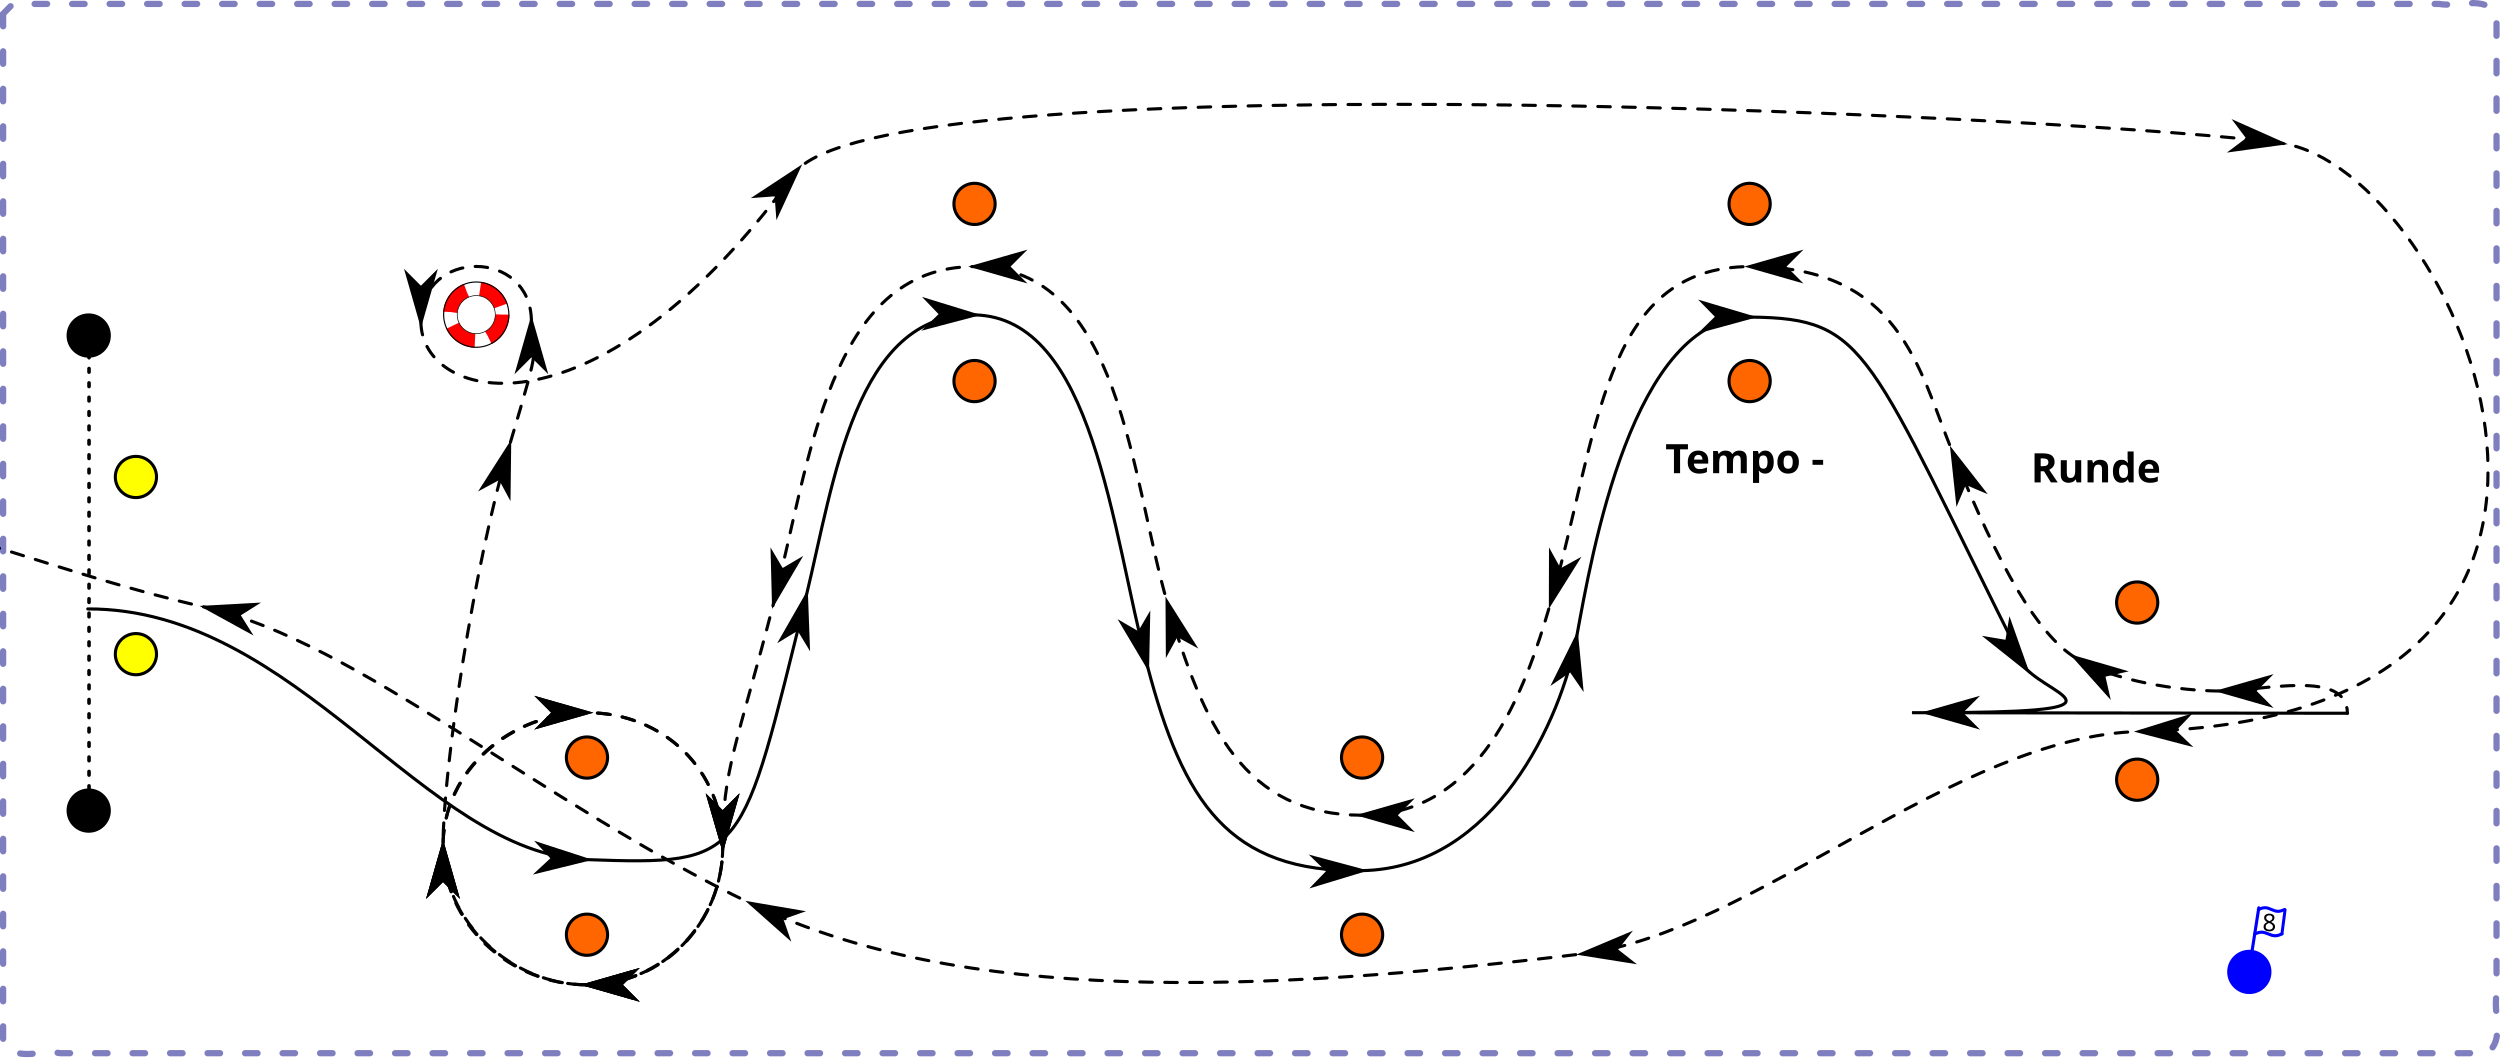
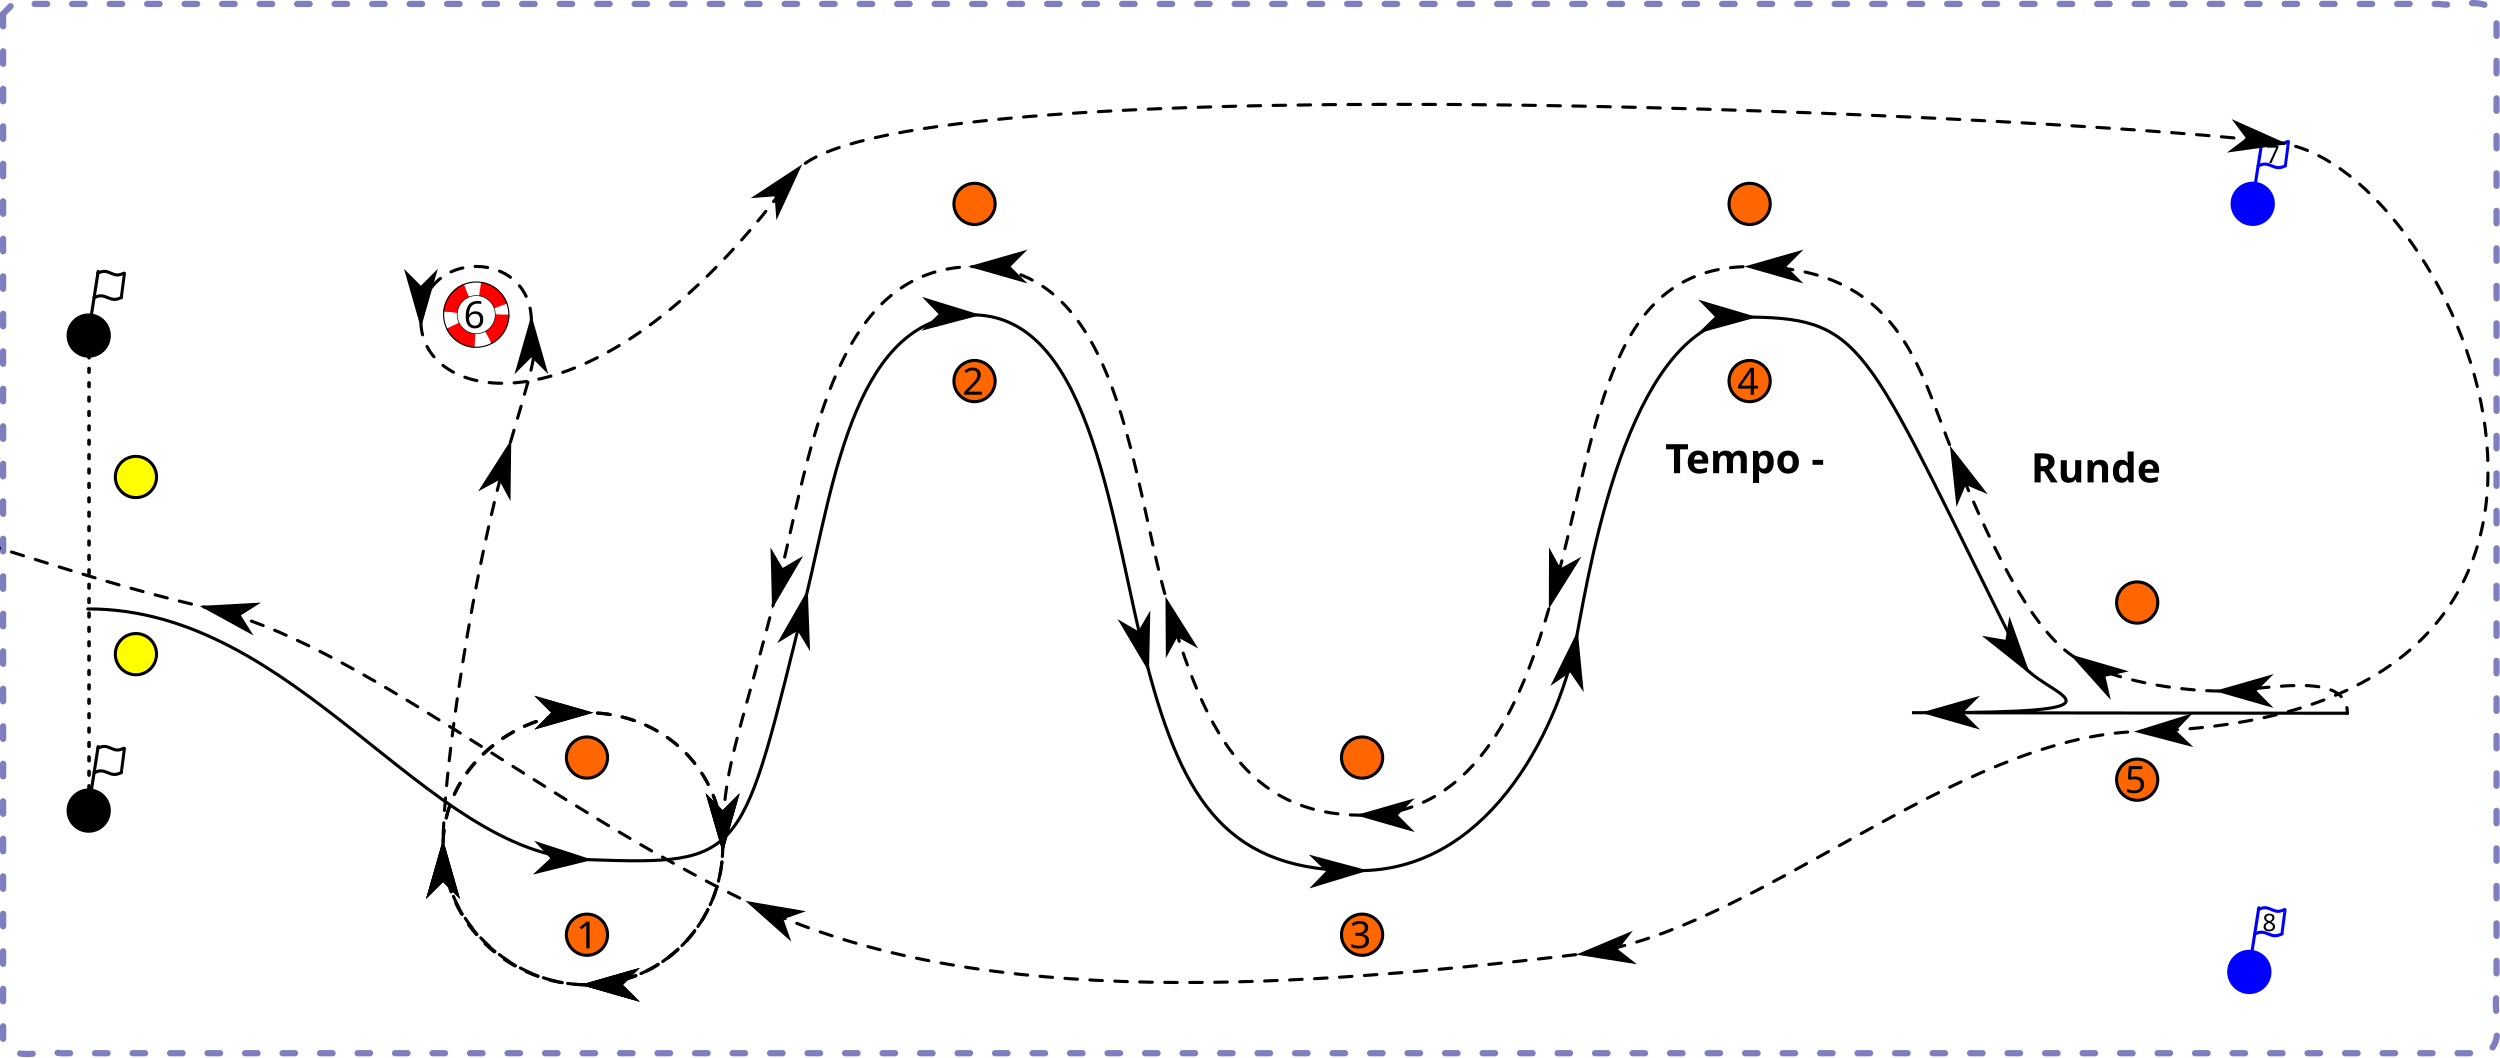
<svg xmlns="http://www.w3.org/2000/svg" version="1.0" id="svg3641" height="360.829" width="853.326" style="enable-background:new" xml:space="preserve">
  <defs id="arrows">
    <marker id="RazorWire" refX="0" refY="0" orient="auto" style="overflow:visible">
      <path id="path5527" style="fill:#34ff00;fill-opacity:1;fill-rule:evenodd;stroke:#34ff00;stroke-width:0.085pt;stroke-opacity:1" d="M 0.019,-0.632 V 0.595 L -6.621,2.568 H 9.113 L 2.979,0.595 V -0.632 L 9.166,-2.472 H -6.594 Z" />
    </marker>
    <marker orient="auto" refY="0" refX="0" id="Scissors" style="overflow:visible">
      <path id="schere" d="M 9.696,-3.847 C 8.661,-5.095 6.794,-5.052 5.4,-4.515 l -8.76,3.283 c -2.548,-1.394 -5.065,-0.995 -5.065,-1.673 0,-0.53 0.487,-0.414 0.414,-1.795 -0.07,-1.326 -1.454,-2.307 -2.763,-2.22 -1.309,-0.008 -2.666,0.995 -2.678,2.379 -0.098,1.393 1.074,2.688 2.461,2.779 1.624,0.242 4.499,-0.742 5.848,1.676 C -6.148,1.766 -7.931,1.771 -9.543,1.679 -10.882,1.602 -12.489,1.985 -13.128,3.301 c -0.617,1.261 -0.012,3.056 1.405,3.442 1.43,0.525 3.393,-0.138 3.733,-1.782 0.262,-1.267 -0.635,-1.862 -0.291,-2.322 0.26,-0.347 1.91,-0.146 4.85,-1.466 L 6.055,4.515 C 7.253,4.85 8.718,4.839 9.78,3.66 L -0.055,-0.057 Z M -9.832,-5.874 c 1.381,0.771 1.268,2.862 -0.167,3.268 -1.298,0.452 -2.956,-0.81 -2.542,-2.216 0.242,-1.154 1.764,-1.579 2.709,-1.052 z m 0.06,8.552 c 1.441,0.532 1.196,2.97 -0.269,3.298 -0.972,0.337 -2.361,-0.148 -2.459,-1.293 -0.189,-1.392 1.446,-2.65 2.728,-2.005 z" style="fill:#34ff00;fill-opacity:1;stroke:#34ff00;stroke-width:1.067;stroke-opacity:1" />
    </marker>
    <marker orient="auto" refY="0" refX="0" id="Legs" style="overflow:visible">
      <g id="g5494" transform="scale(-0.7)" style="fill:#34ff00;fill-opacity:1;stroke:#34ff00;stroke-opacity:1">
        <g id="g5496" transform="matrix(0,-1,-1,0,22.0892,22.73484)" style="fill:#34ff00;fill-opacity:1;stroke:#34ff00;stroke-opacity:1">
          <path id="path5498" d="m 22.636,22.054 c -7.371,5.036 -2.618,7.047 -6.23,14.339" style="fill:#34ff00;fill-opacity:1;fill-rule:evenodd;stroke:#34ff00;stroke-width:1.067pt;stroke-opacity:1" />
          <path id="path5500" d="m 22.825,21.918 c -1.451,8.904 3.772,9.355 4.805,14.747" style="fill:#34ff00;fill-opacity:1;fill-rule:evenodd;stroke:#34ff00;stroke-width:1.067pt;stroke-opacity:1" />
        </g>
        <path id="path5502" d="m -15.029,-7.181 -0.984,4.313 4.227,-1.305 z" style="fill:#34ff00;fill-opacity:1;fill-rule:evenodd;stroke:#34ff00;stroke-width:1.067pt;stroke-opacity:1" />
        <path id="path5504" d="m -16.23,4.861 1.999,3.946 2.418,-3.704 z" style="fill:#34ff00;fill-opacity:1;fill-rule:evenodd;stroke:#34ff00;stroke-width:1.067pt;stroke-opacity:1" />
      </g>
    </marker>
    <linearGradient id="linearGradient5477">
      <stop style="stop-color:#57e307;stop-opacity:1;" offset="0" id="stop5479" />
    </linearGradient>
    <marker style="overflow:visible" id="Arrow1Lend" refX="0" refY="0" orient="auto">
      <path style="fill-rule:evenodd;stroke:#000000;stroke-width:0.853pt;marker-start:none" d="M -10.667,0 -14.933,4.267 0,0 -14.933,-4.267 Z" id="path3104" />
    </marker>
    <marker style="overflow:visible" id="Arrow1Lstart" refX="0" refY="0" orient="auto">
      <path style="fill-rule:evenodd;stroke:#000000;stroke-width:0.853pt;marker-start:none" d="M 10.667,0 14.933,-4.267 0,0 14.933,4.267 Z" id="path3282" />
    </marker>
    <marker style="overflow:visible" id="Arrow1Lstart-7" refX="0" refY="0" orient="auto">
      <path style="fill-rule:evenodd;stroke:#000000;stroke-width:0.853pt;marker-start:none" d="M 10.667,0 14.933,-4.267 0,0 14.933,4.267 Z" id="path3282-4" />
    </marker>
    <marker style="overflow:visible" id="Arrow1Lend-6" refX="0" refY="0" orient="auto">
      <path style="fill-rule:evenodd;stroke:#000000;stroke-width:0.853pt;marker-start:none" d="M -10.667,0 -14.933,4.267 0,0 -14.933,-4.267 Z" id="path3104-0" />
    </marker>
  </defs>
  <g transform="translate(-215.4445,-435.3955)" style="display:inline" id="Parcours">
    <defs id="defs2076" />
    <g id="g1" />
    <g id="layer6" style="display:inline">
      <g transform="translate(18.94796,85.04597)" id="Zeitnahme" style="display:inline">
        <g id="g13156" transform="translate(-177.6378,-94.48819)">
          <path style="fill:#000000;fill-opacity:1;stroke:#000000;stroke-width:1.762" d="m 411.087,559.37 c 0,-3.685 -2.986,-6.678 -6.678,-6.678 -3.683,0 -6.678,2.987 -6.678,6.678 0,3.685 2.987,6.678 6.678,6.678 3.685,0 6.678,-2.987 6.678,-6.678 z" id="path13158" />
        </g>
        <g id="g13172" transform="translate(-177.6378,67.66194)">
          <path style="fill:#000000;fill-opacity:1;stroke:#000000;stroke-width:1.762" d="m 411.087,559.37 c 0,-3.685 -2.986,-6.678 -6.678,-6.678 -3.683,0 -6.678,2.987 -6.678,6.678 0,3.685 2.987,6.678 6.678,6.678 3.685,0 6.678,-2.987 6.678,-6.678 z" id="path13174" />
        </g>
        <path style="fill:none;stroke:#000000;stroke-width:1.228;stroke-linecap:round;stroke-linejoin:miter;stroke-miterlimit:4;stroke-dasharray:1.228, 3.684;stroke-dashoffset:0;stroke-opacity:1" d="m 226.886,466.315 c 0,23.379 0,46.759 0,70.138 0,19.991 0,67.885 0,87.271" id="path14169" />
      </g>
      <g transform="translate(113.4362,157.2769)" id="Tor1" style="display:inline;fill:#ff6600">
        <path style="fill:#ff6600;stroke:#000000;stroke-width:1.056" d="m 309.393,536.693 c 0,-3.883 -3.149,-7.032 -7.031,-7.032 -3.881,0 -7.031,3.148 -7.031,7.032 0,3.883 3.15,7.031 7.031,7.031 3.882,0 7.031,-3.147 7.031,-7.031 z" id="Tor1_innen" />
        <path style="fill:#ff6600;stroke:#000000;stroke-width:1.056" d="m 309.393,597.166 c 0,-3.883 -3.149,-7.032 -7.031,-7.032 -3.881,0 -7.031,3.148 -7.031,7.032 0,3.883 3.15,7.031 7.031,7.031 3.882,0 7.031,-3.147 7.031,-7.031 z" id="Tor1_aussen" />
      </g>
      <g transform="translate(226.8221,-31.69941)" id="Tor2" style="display:inline;fill:#ff6600">
        <path style="fill:#ff6600;stroke:#000000;stroke-width:1.056" d="m 328.291,536.693 c 0,-3.883 -3.149,-7.032 -7.031,-7.032 -3.881,0 -7.031,3.148 -7.031,7.032 0,3.883 3.15,7.031 7.031,7.031 3.882,0 7.031,-3.147 7.031,-7.031 z" id="Tor2_aussen" />
        <path style="fill:#ff6600;stroke:#000000;stroke-width:1.056" d="m 328.291,597.166 c 0,-3.883 -3.149,-7.032 -7.031,-7.032 -3.881,0 -7.031,3.148 -7.031,7.032 0,3.883 3.15,7.031 7.031,7.031 3.882,0 7.031,-3.147 7.031,-7.031 z" id="Tor2_innen" />
      </g>
      <g transform="translate(340.2078,157.2769)" id="Tor3" style="display:inline;fill:#ff6600">
        <path style="fill:#ff6600;stroke:#000000;stroke-width:1.056" d="m 347.189,536.693 c 0,-3.883 -3.149,-7.032 -7.031,-7.032 -3.881,0 -7.031,3.148 -7.031,7.032 0,3.883 3.15,7.031 7.031,7.031 3.882,0 7.031,-3.147 7.031,-7.031 z" id="Tor3_innen" />
        <path style="fill:#ff6600;stroke:#000000;stroke-width:1.056" d="m 347.189,597.166 c 0,-3.883 -3.149,-7.032 -7.031,-7.032 -3.881,0 -7.031,3.148 -7.031,7.032 0,3.883 3.15,7.031 7.031,7.031 3.882,0 7.031,-3.147 7.031,-7.031 z" id="Tor3_aussen" />
      </g>
      <g transform="translate(453.5935,-31.69941)" id="Tor4" style="display:inline;fill:#ff6600">
        <path style="fill:#ff6600;stroke:#000000;stroke-width:1.056" d="m 366.086,536.693 c 0,-3.883 -3.149,-7.032 -7.031,-7.032 -3.881,0 -7.031,3.148 -7.031,7.032 0,3.883 3.15,7.031 7.031,7.031 3.882,0 7.031,-3.147 7.031,-7.031 z" id="Tor4_aussen" />
        <path style="fill:#ff6600;stroke:#000000;stroke-width:1.056" d="m 366.086,597.166 c 0,-3.883 -3.149,-7.032 -7.031,-7.032 -3.881,0 -7.031,3.148 -7.031,7.032 0,3.883 3.15,7.031 7.031,7.031 3.882,0 7.031,-3.147 7.031,-7.031 z" id="Tor4_innen" />
      </g>
      <g transform="translate(566.9793,104.3635)" id="Tor5" style="display:inline;fill:#ff6600">
        <path style="fill:#ff6600;stroke:#000000;stroke-width:1.056" d="m 384.984,536.693 c 0,-3.883 -3.149,-7.032 -7.031,-7.032 -3.881,0 -7.031,3.148 -7.031,7.032 0,3.883 3.15,7.031 7.031,7.031 3.882,0 7.031,-3.147 7.031,-7.031 z" id="Tor5_oben" />
        <path style="fill:#ff6600;stroke:#000000;stroke-width:1.056" d="m 384.984,597.166 c 0,-3.883 -3.149,-7.032 -7.031,-7.032 -3.881,0 -7.031,3.148 -7.031,7.032 0,3.883 3.15,7.031 7.031,7.031 3.882,0 7.031,-3.147 7.031,-7.031 z" id="Tor5_unten" />
      </g>
      <g transform="translate(18.94796,138.3793)" id="Schikane" style="display:inline">
        <g style="fill:none" id="Ring">
          <ellipse id="path8826" style="fill:none;stroke:#ff0000;stroke-width:4.821;stroke-linecap:butt;stroke-linejoin:round;stroke-miterlimit:4;stroke-dasharray:9.643, 4.821;stroke-dashoffset:0;stroke-opacity:1" cx="359.055" cy="404.409" rx="8.928" ry="8.928" />
          <ellipse style="display:inline;fill:none;stroke:#000000;stroke-width:0.229;stroke-linecap:round;stroke-linejoin:round;stroke-miterlimit:4;stroke-dasharray:none;stroke-dashoffset:0;stroke-opacity:1" id="path3620" cx="359.055" cy="404.409" rx="6.5" ry="6.5" />
          <ellipse style="display:inline;fill:none;stroke:#000000;stroke-width:0.393;stroke-linecap:round;stroke-linejoin:round;stroke-miterlimit:4;stroke-dasharray:none;stroke-dashoffset:0;stroke-opacity:1" id="path2733" cx="359.055" cy="404.409" rx="11.142" ry="11.142" />
        </g>
      </g>
      <g transform="translate(-40.52031,61.51377)" id="Start+Ziel" style="display:inline">
        <path style="fill:#ffff00;stroke:#000000;stroke-width:1.056" d="m 309.393,536.693 c 0,-3.883 -3.149,-7.032 -7.031,-7.032 -3.881,0 -7.031,3.148 -7.031,7.032 0,3.883 3.15,7.031 7.031,7.031 3.882,0 7.031,-3.147 7.031,-7.031 z" id="Tor1_innen-7" />
        <path style="fill:#ffff00;stroke:#000000;stroke-width:1.056" d="m 309.393,597.166 c 0,-3.883 -3.149,-7.032 -7.031,-7.032 -3.881,0 -7.031,3.148 -7.031,7.032 0,3.883 3.15,7.031 7.031,7.031 3.882,0 7.031,-3.147 7.031,-7.031 z" id="Tor1_aussen-3" />
      </g>
    </g>
  </g>
+   <g transform="translate(-215.4445,-435.3955)" style="display:inline" id="ParcoursLabel">
+     <defs id="defs2832" />
+     <g id="g3113" style="display:inline">
+       <text xml:space="preserve" style="font-style:normal;font-weight:normal;font-size:12.8px;line-height:0%;font-family:'Arial Black';display:inline;fill:#000000;fill-opacity:1;stroke:none;stroke-width:1.067" x="373.691" y="547.37" id="text3034">
+         <tspan id="tspan3032" x="373.691" y="547.37" style="font-size:12.8px;line-height:1.25;stroke-width:1.067">6</tspan>
+       </text>
+       <text xml:space="preserve" style="font-style:normal;font-weight:normal;font-size:12.8px;line-height:0%;font-family:'Arial Black';display:inline;fill:#000000;fill-opacity:1;stroke:none;stroke-width:1.067" x="412.13" y="759.102" id="text3038">
+         <tspan id="tspan3036" x="412.13" y="759.102" style="font-size:12.8px;line-height:1.25;stroke-width:1.067">1</tspan>
+       </text>
+       <text xml:space="preserve" style="font-style:normal;font-weight:normal;font-size:12.8px;line-height:0%;font-family:'Arial Black';display:inline;fill:#000000;fill-opacity:1;stroke:none;stroke-width:1.067" x="808.383" y="570.125" id="text3042">
+         <tspan id="tspan3040" x="808.383" y="570.125" style="font-size:12.8px;line-height:1.25;stroke-width:1.067">4</tspan>
+       </text>
+       <text xml:space="preserve" style="font-style:normal;font-weight:normal;font-size:12.8px;line-height:0%;font-family:'Arial Black';display:inline;fill:#000000;fill-opacity:1;stroke:none;stroke-width:1.067" x="940.704" y="706.032" id="text3046">
+         <tspan id="tspan3044" x="940.704" y="706.032" style="font-size:12.8px;line-height:1.25;stroke-width:1.067">5</tspan>
+       </text>
+       <text xml:space="preserve" style="font-style:normal;font-weight:normal;font-size:12.8px;line-height:0%;font-family:'Arial Black';display:inline;fill:#000000;fill-opacity:1;stroke:none;stroke-width:1.067" x="676.131" y="759.024" id="text3050">
+         <tspan id="tspan3048" x="676.131" y="759.024" style="font-size:12.8px;line-height:1.25;stroke-width:1.067">3</tspan>
+       </text>
+       <g transform="translate(579.9631,-35.51099)" id="g3068" style="display:inline">
+         <path id="path3052" d="m 411.087,540.472 c 0,-3.685 -2.986,-6.678 -6.678,-6.678 -3.683,0 -6.678,2.987 -6.678,6.678 0,3.685 2.987,6.678 6.678,6.678 3.685,0 6.678,-2.987 6.678,-6.678 z" style="fill:#0000ff;fill-opacity:1;stroke:#0000ff;stroke-width:1.762" />
+         <g style="stroke:#0000ff" id="g3062">
+           <path id="path3054" d="m 407.511,519.18 c 0.372,-0.161 0.745,-0.325 1.117,-0.438 0.372,-0.114 0.744,-0.181 1.117,-0.181 0.372,0 0.744,0.063 1.117,0.181 0.372,0.113 0.744,0.273 1.116,0.438 0.369,0.16 0.745,0.321 1.117,0.434 0.369,0.114 0.745,0.181 1.117,0.181 0.368,0 0.745,-0.064 1.117,-0.181 0.368,-0.113 0.744,-0.274 1.117,-0.434" style="fill:none;stroke:#0000ff;stroke-width:1.052;stroke-linecap:round;stroke-linejoin:round" />
+           <path id="path3056" d="m 407.643,518.601 -2.7,17.3 v 0.258 0" style="fill:none;stroke:#0000ff;stroke-width:1.067;stroke-linecap:round;stroke-linejoin:round" />
+           <path id="path3058" d="m 406.246,527.522 c 0.384,-0.158 0.775,-0.317 1.163,-0.429 0.383,-0.113 0.775,-0.179 1.163,-0.179 0.383,0 0.774,0.062 1.163,0.179 0.387,0.112 0.774,0.271 1.163,0.429 0.387,0.159 0.774,0.317 1.162,0.433 0.388,0.109 0.775,0.175 1.163,0.175 0.388,0 0.775,-0.062 1.163,-0.175 0.387,-0.112 0.775,-0.271 1.163,-0.433" style="fill:none;stroke:#0000ff;stroke-width:1.067;stroke-linecap:round;stroke-linejoin:round" />
+           <path id="path3060" d="m 416.604,519.31 -1.039,7.969 v 0.12 0" style="fill:none;stroke:#0000ff;stroke-width:1.024;stroke-linecap:round" />
+         </g>
+         <text xml:space="preserve" style="font-style:normal;font-weight:normal;font-size:12.8px;line-height:0%;font-family:'Arial Black';fill:#000000;fill-opacity:1;stroke:none;stroke-width:1.067" x="408.873" y="526.543" id="text3066">
+           <tspan id="tspan3064" x="408.873" y="526.543" style="font-size:8.242px;line-height:1.25;stroke-width:1.067">7</tspan>
+         </text>
+       </g>
+       <text xml:space="preserve" style="font-style:normal;font-weight:normal;font-size:12.8px;line-height:0%;font-family:'Arial Black';display:inline;fill:#000000;fill-opacity:1;stroke:none;stroke-width:1.067" x="543.926" y="570.125" id="text3090">
+         <tspan id="tspan3088" x="543.926" y="570.125" style="font-size:12.8px;line-height:1.25;stroke-width:1.067">2</tspan>
+       </text>
+       <g id="g3100">
+         <path id="path3092" d="m 248.821,528.636 c 0.372,-0.161 0.745,-0.325 1.117,-0.438 0.372,-0.114 0.744,-0.181 1.117,-0.181 0.372,0 0.744,0.063 1.117,0.181 0.372,0.113 0.744,0.273 1.116,0.438 0.369,0.16 0.745,0.321 1.117,0.434 0.369,0.114 0.745,0.181 1.117,0.181 0.368,0 0.745,-0.064 1.117,-0.181 0.368,-0.113 0.744,-0.274 1.117,-0.434" style="display:inline;fill:none;stroke:#000000;stroke-width:1.052;stroke-linecap:round;stroke-linejoin:round" />
+         <path id="path3094" d="m 248.953,528.057 -2.7,17.3 v 0.258 0" style="display:inline;fill:none;stroke:#000000;stroke-width:1.067;stroke-linecap:round;stroke-linejoin:round" />
+         <path id="path3096" d="m 247.556,536.977 c 0.384,-0.158 0.775,-0.317 1.163,-0.429 0.383,-0.113 0.775,-0.179 1.163,-0.179 0.383,0 0.774,0.062 1.163,0.179 0.387,0.112 0.774,0.271 1.163,0.429 0.387,0.159 0.774,0.317 1.162,0.433 0.388,0.109 0.775,0.175 1.163,0.175 0.388,0 0.775,-0.062 1.163,-0.175 0.387,-0.112 0.775,-0.271 1.163,-0.433" style="display:inline;fill:none;stroke:#000000;stroke-width:1.067;stroke-linecap:round;stroke-linejoin:round" />
+         <path id="path3098" d="m 257.914,528.766 -1.039,7.969 v 0.12 0" style="display:inline;fill:none;stroke:#000000;stroke-width:1.024;stroke-linecap:round" />
+       </g>
+       <g id="g3111">
+         <path id="path3102" d="m 248.821,690.786 c 0.372,-0.161 0.745,-0.325 1.117,-0.438 0.372,-0.114 0.744,-0.181 1.117,-0.181 0.372,0 0.744,0.063 1.117,0.181 0.372,0.113 0.744,0.273 1.116,0.438 0.369,0.16 0.745,0.321 1.117,0.434 0.369,0.114 0.745,0.181 1.117,0.181 0.368,0 0.745,-0.064 1.117,-0.181 0.368,-0.113 0.744,-0.274 1.117,-0.434" style="display:inline;fill:none;stroke:#000000;stroke-width:1.052;stroke-linecap:round;stroke-linejoin:round" />
+         <path id="path3105" d="m 248.953,690.207 -2.7,17.3 v 0.258 0" style="display:inline;fill:none;stroke:#000000;stroke-width:1.067;stroke-linecap:round;stroke-linejoin:round" />
+         <path id="path3107" d="m 247.556,699.127 c 0.384,-0.158 0.775,-0.317 1.163,-0.429 0.383,-0.113 0.775,-0.179 1.163,-0.179 0.383,0 0.774,0.062 1.163,0.179 0.387,0.112 0.774,0.271 1.163,0.429 0.387,0.159 0.774,0.317 1.162,0.433 0.388,0.109 0.775,0.175 1.163,0.175 0.388,0 0.775,-0.062 1.163,-0.175 0.387,-0.112 0.775,-0.271 1.163,-0.433" style="display:inline;fill:none;stroke:#000000;stroke-width:1.067;stroke-linecap:round;stroke-linejoin:round" />
+         <path id="path3109" d="m 257.914,690.916 -1.039,7.969 v 0.12 0" style="display:inline;fill:none;stroke:#000000;stroke-width:1.024;stroke-linecap:round" />
+       </g>
+     </g>
+   </g>
  <g transform="translate(363.3543,-208.7303)" id="SpeedbojeKlasse7" style="display:inline;enable-background:new">
    <path id="path2174" d="m 411.087,540.472 c 0,-3.685 -2.986,-6.678 -6.678,-6.678 -3.683,0 -6.678,2.987 -6.678,6.678 0,3.685 2.987,6.678 6.678,6.678 3.685,0 6.678,-2.987 6.678,-6.678 z" style="fill:#0000ff;fill-opacity:1;stroke:#0000ff;stroke-width:1.762" />
    <g style="fill:none;stroke:#0000ff" id="g2184">
      <path id="path2176" d="m 407.511,519.18 c 0.372,-0.161 0.745,-0.325 1.117,-0.438 0.372,-0.114 0.744,-0.181 1.117,-0.181 0.372,0 0.744,0.063 1.117,0.181 0.372,0.113 0.744,0.273 1.116,0.438 0.369,0.16 0.745,0.321 1.117,0.434 0.369,0.114 0.745,0.181 1.117,0.181 0.368,0 0.745,-0.064 1.117,-0.181 0.368,-0.113 0.744,-0.274 1.117,-0.434" style="fill:none;stroke:#0000ff;stroke-width:1.052;stroke-linecap:round;stroke-linejoin:round" />
      <path id="path2178" d="m 407.643,518.601 -2.7,17.3 v 0.258 0" style="fill:none;stroke:#0000ff;stroke-width:1.067;stroke-linecap:round;stroke-linejoin:round" />
      <path id="path2180" d="m 406.246,527.522 c 0.384,-0.158 0.775,-0.317 1.163,-0.429 0.383,-0.113 0.775,-0.179 1.163,-0.179 0.383,0 0.774,0.062 1.163,0.179 0.387,0.112 0.774,0.271 1.163,0.429 0.387,0.159 0.774,0.317 1.162,0.433 0.388,0.109 0.775,0.175 1.163,0.175 0.388,0 0.775,-0.062 1.163,-0.175 0.387,-0.112 0.775,-0.271 1.163,-0.433" style="fill:none;stroke:#0000ff;stroke-width:1.067;stroke-linecap:round;stroke-linejoin:round" />
      <path id="path2182" d="m 416.604,519.31 -1.039,7.969 v 0.12 0" style="fill:none;stroke:#0000ff;stroke-width:1.024;stroke-linecap:round" />
    </g>
    <text xml:space="preserve" style="font-style:normal;font-weight:normal;font-size:12.8px;line-height:0%;font-family:'Arial Black';fill:#000000;fill-opacity:1;stroke:none;stroke-width:1.067" x="408.873" y="526.543" id="text2188">
      <tspan id="tspan2186" x="408.873" y="526.543" style="font-size:8.242px;line-height:1.25;stroke-width:1.067">8</tspan>
    </text>
  </g>
  <g id="Klasse7_rc4" style="display:inline" transform="translate(-215.4445,-435.3955)">
    <path style="display:inline;fill:none;stroke:#000000;stroke-width:1.066;stroke-linecap:round;stroke-linejoin:round;stroke-miterlimit:4;stroke-dasharray:4.263, 4.263;stroke-dashoffset:0;stroke-opacity:1;marker-start:none;marker-mid:url(#Arrow1Lstart);marker-end:none" d="m 169.627,612.629 c 24.841,0 64.796,18.43 116.087,30.086 51.291,11.657 114.505,66.713 186.112,101.122 71.607,34.41 171.771,30.705 283.805,17.129 57.817,-7.006 127.339,-74.447 190.359,-75.906 191.17,-4.428 108.114,-192.294 48.186,-200.775 -59.928,-8.481 -467.419,-29.183 -506.35,8.862 -68.294,94.744 -128.713,79.877 -128.713,52.004 0,-25.079 37.712,-25.079 37.712,0 0,15.274 4.503,2.236 -7.509,42.396 -12.012,40.159 -22.661,110.333 -22.663,136.631 -0.002,25.87 23.429,47.369 49.146,47.369 25.717,0 46.349,-21 46.349,-47.333 0,-26.333 -20.632,-45.56 -46.349,-45.56 -25.717,0 -49.143,19.227 -49.143,45.525 0,26.298 23.427,47.369 49.143,47.369 25.717,0 46.511,-21.463 46.349,-47.369 -0.162,-25.905 4.927,-34.694 17.386,-83.061 12.459,-48.205 18.661,-114.738 68.614,-114.738 49.951,0 53.378,72.457 65.733,114.738 12.355,42.281 26.346,72.534 66.486,72.534 40.14,0 55.394,-41.478 64.356,-72.534 16.463,-57.048 17.376,-114.738 68.292,-114.738 50.916,0 57.354,34.881 68.821,63.194 16.312,40.274 29.187,62.268 41.921,70.278 12.734,8.01 35.576,11.412 49.734,11.412 13.99,0 43.19,-7.596 43.19,7.587" id="path3373" />
    <path style="display:inline;fill:none;stroke:#000000;stroke-width:1.067;stroke-linecap:round;stroke-linejoin:round;stroke-miterlimit:4;stroke-dashoffset:0;stroke-opacity:1;marker-start:none;marker-mid:url(#Arrow1Lstart);marker-end:none" d="m 1016.681,678.851 c 0,0 -181.32,-0.198 -143.404,-0.198 71.653,0 43.372,-5.128 33.803,-14.92 -54.824,-109.218 -53.653,-119.673 -94.066,-120.105 -40.413,-0.433 -54.324,81.519 -59.43,109.238 -5.106,27.719 -27.807,78.951 -73.317,79.705 -45.51,0.754 -60.986,-23.578 -73.189,-69.9 -12.203,-46.322 -18.343,-118.973 -59.026,-119.797 -40.683,-0.824 -47.992,57.187 -57.414,95.945 -22.459,90.358 -20.057,91.969 -75.111,89.98 -55.054,-1.989 -98.673,-85.73 -170.121,-85.558" id="path3375" />
    <path style="display:inline;fill:none;stroke:#000000;stroke-width:1.067;stroke-linecap:round;stroke-linejoin:round;stroke-miterlimit:4;stroke-dasharray:4.267, 4.267;stroke-dashoffset:3.8;stroke-opacity:1;marker-start:none;marker-mid:url(#Arrow1Lstart);marker-end:none" d="m 462.148,724.213 c 0,-26.333 -20.632,-45.56 -46.349,-45.56 -25.717,0 -49.143,19.827 -49.143,45.56 0,26.47 22.661,47.333 49.143,47.333 26.47,0 46.349,-21.463 46.349,-47.333 z" id="path3377" />
    <text xml:space="preserve" style="font-style:normal;font-weight:normal;font-size:12.8px;line-height:0%;font-family:Verdana;display:inline;fill:#e6e6e6;fill-opacity:1;stroke:none;stroke-width:1.067" x="243.389" y="876.114" id="text3379">
      <tspan x="243.389" y="876.114" id="tspan3381" style="font-size:19.2px;line-height:1.25;stroke-width:1.067">Ablegen - Startlinie - in den Parcours, d.h. außen um die Tore 1 - 2 - 3 - 4 -</tspan>
      <tspan x="243.389" y="900.114" id="tspan3383" style="font-size:19.2px;line-height:1.25;stroke-width:1.067">rückwärts durch das Tor 5 - vorwärts wieder in den Parcours, d.h. durch die Tore</tspan>
      <tspan x="243.389" y="924.114" id="tspan3385" style="font-size:19.2px;line-height:1.25;stroke-width:1.067">4 - 3 - 2 - schnelle Umkreisung des Tores 1 (das Tor 1 bleibt an der Steuerbordseite!) -</tspan>
      <tspan x="243.389" y="948.114" id="tspan3387" style="font-size:19.2px;line-height:1.25;stroke-width:1.067">Schikane an der Tonne 6 - Temporunde: <tspan style="font-weight:bold;font-size:19.2px;fill:#e6e6e6;stroke-width:1.067" id="tspan3389">außen</tspan> an den Toren 2 und 4, um die</tspan>
      <tspan x="243.389" y="972.114" id="tspan3391" style="font-size:19.2px;line-height:1.25;stroke-width:1.067">Tonne 7, <tspan style="font-weight:bold;font-size:19.2px;fill:#e6e6e6;stroke-width:1.067" id="tspan3393">innen</tspan> an den Toren 4 und 2 vorbei - Ziellinie - anlegen.</tspan>
    </text>
    <g id="g3395" transform="translate(18.94796,138.3793)">
      <text id="text3397" y="458.537" x="764.899" style="font-style:normal;font-weight:bold;font-size:12.8px;line-height:0%;font-family:Verdana;fill:#000000;fill-opacity:1;stroke:none;stroke-width:1.067" xml:space="preserve">
        <tspan y="458.537" x="764.899" id="tspan3399" style="font-size:13.867px;line-height:1.25;stroke-width:1.067">Tempo -</tspan>
      </text>
      <text id="text3401" y="461.668" x="889.699" style="font-style:normal;font-weight:bold;font-size:12.8px;line-height:0%;font-family:Verdana;fill:#000000;fill-opacity:1;stroke:none;stroke-width:1.067" xml:space="preserve">
        <tspan y="461.668" x="889.699" id="tspan3403" style="font-size:13.867px;line-height:1.25;stroke-width:1.067">Runde</tspan>
      </text>
    </g>
    <text xml:space="preserve" style="font-style:normal;font-weight:normal;font-size:12.8px;line-height:0%;font-family:Verdana;text-align:center;text-anchor:middle;display:inline;fill:#000000;fill-opacity:1;stroke:none;stroke-width:1.067" x="595.582" y="328.002" id="text3405">
      <tspan id="tspan3407" x="595.582" y="328.002" style="font-weight:bold;font-size:38.4px;line-height:1.25;text-align:center;text-anchor:middle;stroke-width:1.067">DMYV-Jugend</tspan>
      <tspan x="595.582" y="376.002" style="font-weight:bold;font-size:38.4px;line-height:1.25;text-align:center;text-anchor:middle;stroke-width:1.067" id="tspan3409">Motorboot-Slalom</tspan>
      <tspan x="595.582" y="424.002" id="tspan3411" style="font-weight:bold;font-size:38.4px;line-height:1.25;text-align:center;text-anchor:middle;stroke-width:1.067">Klasse 7 rc4</tspan>
    </text>
  </g>
  <g id="Export_Area" style="display:inline;opacity:1" transform="translate(-180.8124,-194.4877)">
    <path style="display:inline;opacity:0.5;fill:none;fill-opacity:1;fill-rule:nonzero;stroke:#000080;stroke-width:2.133;stroke-linecap:round;stroke-linejoin:miter;stroke-miterlimit:4;stroke-dasharray:4.267, 8.533;stroke-dashoffset:0;stroke-opacity:1" d="m 181.879,199.201 c 0,117.134 0,234.268 0,351.402 4.38,6.419 13.104,2.145 19.592,3.374 276.059,0 552.117,0 828.176,0 6.295,-4.466 2.103,-13.361 3.309,-19.977 0,-111.6 0,-223.2 0,-334.8 -4.38,-6.419 -13.104,-2.145 -19.592,-3.374 -276.059,0 -552.117,0 -828.176,0 -1.103,1.125 -2.206,2.25 -3.309,3.374 z" id="rect4816" />
    <g id="g2" />
    <g id="g3" />
  </g>
</svg>
